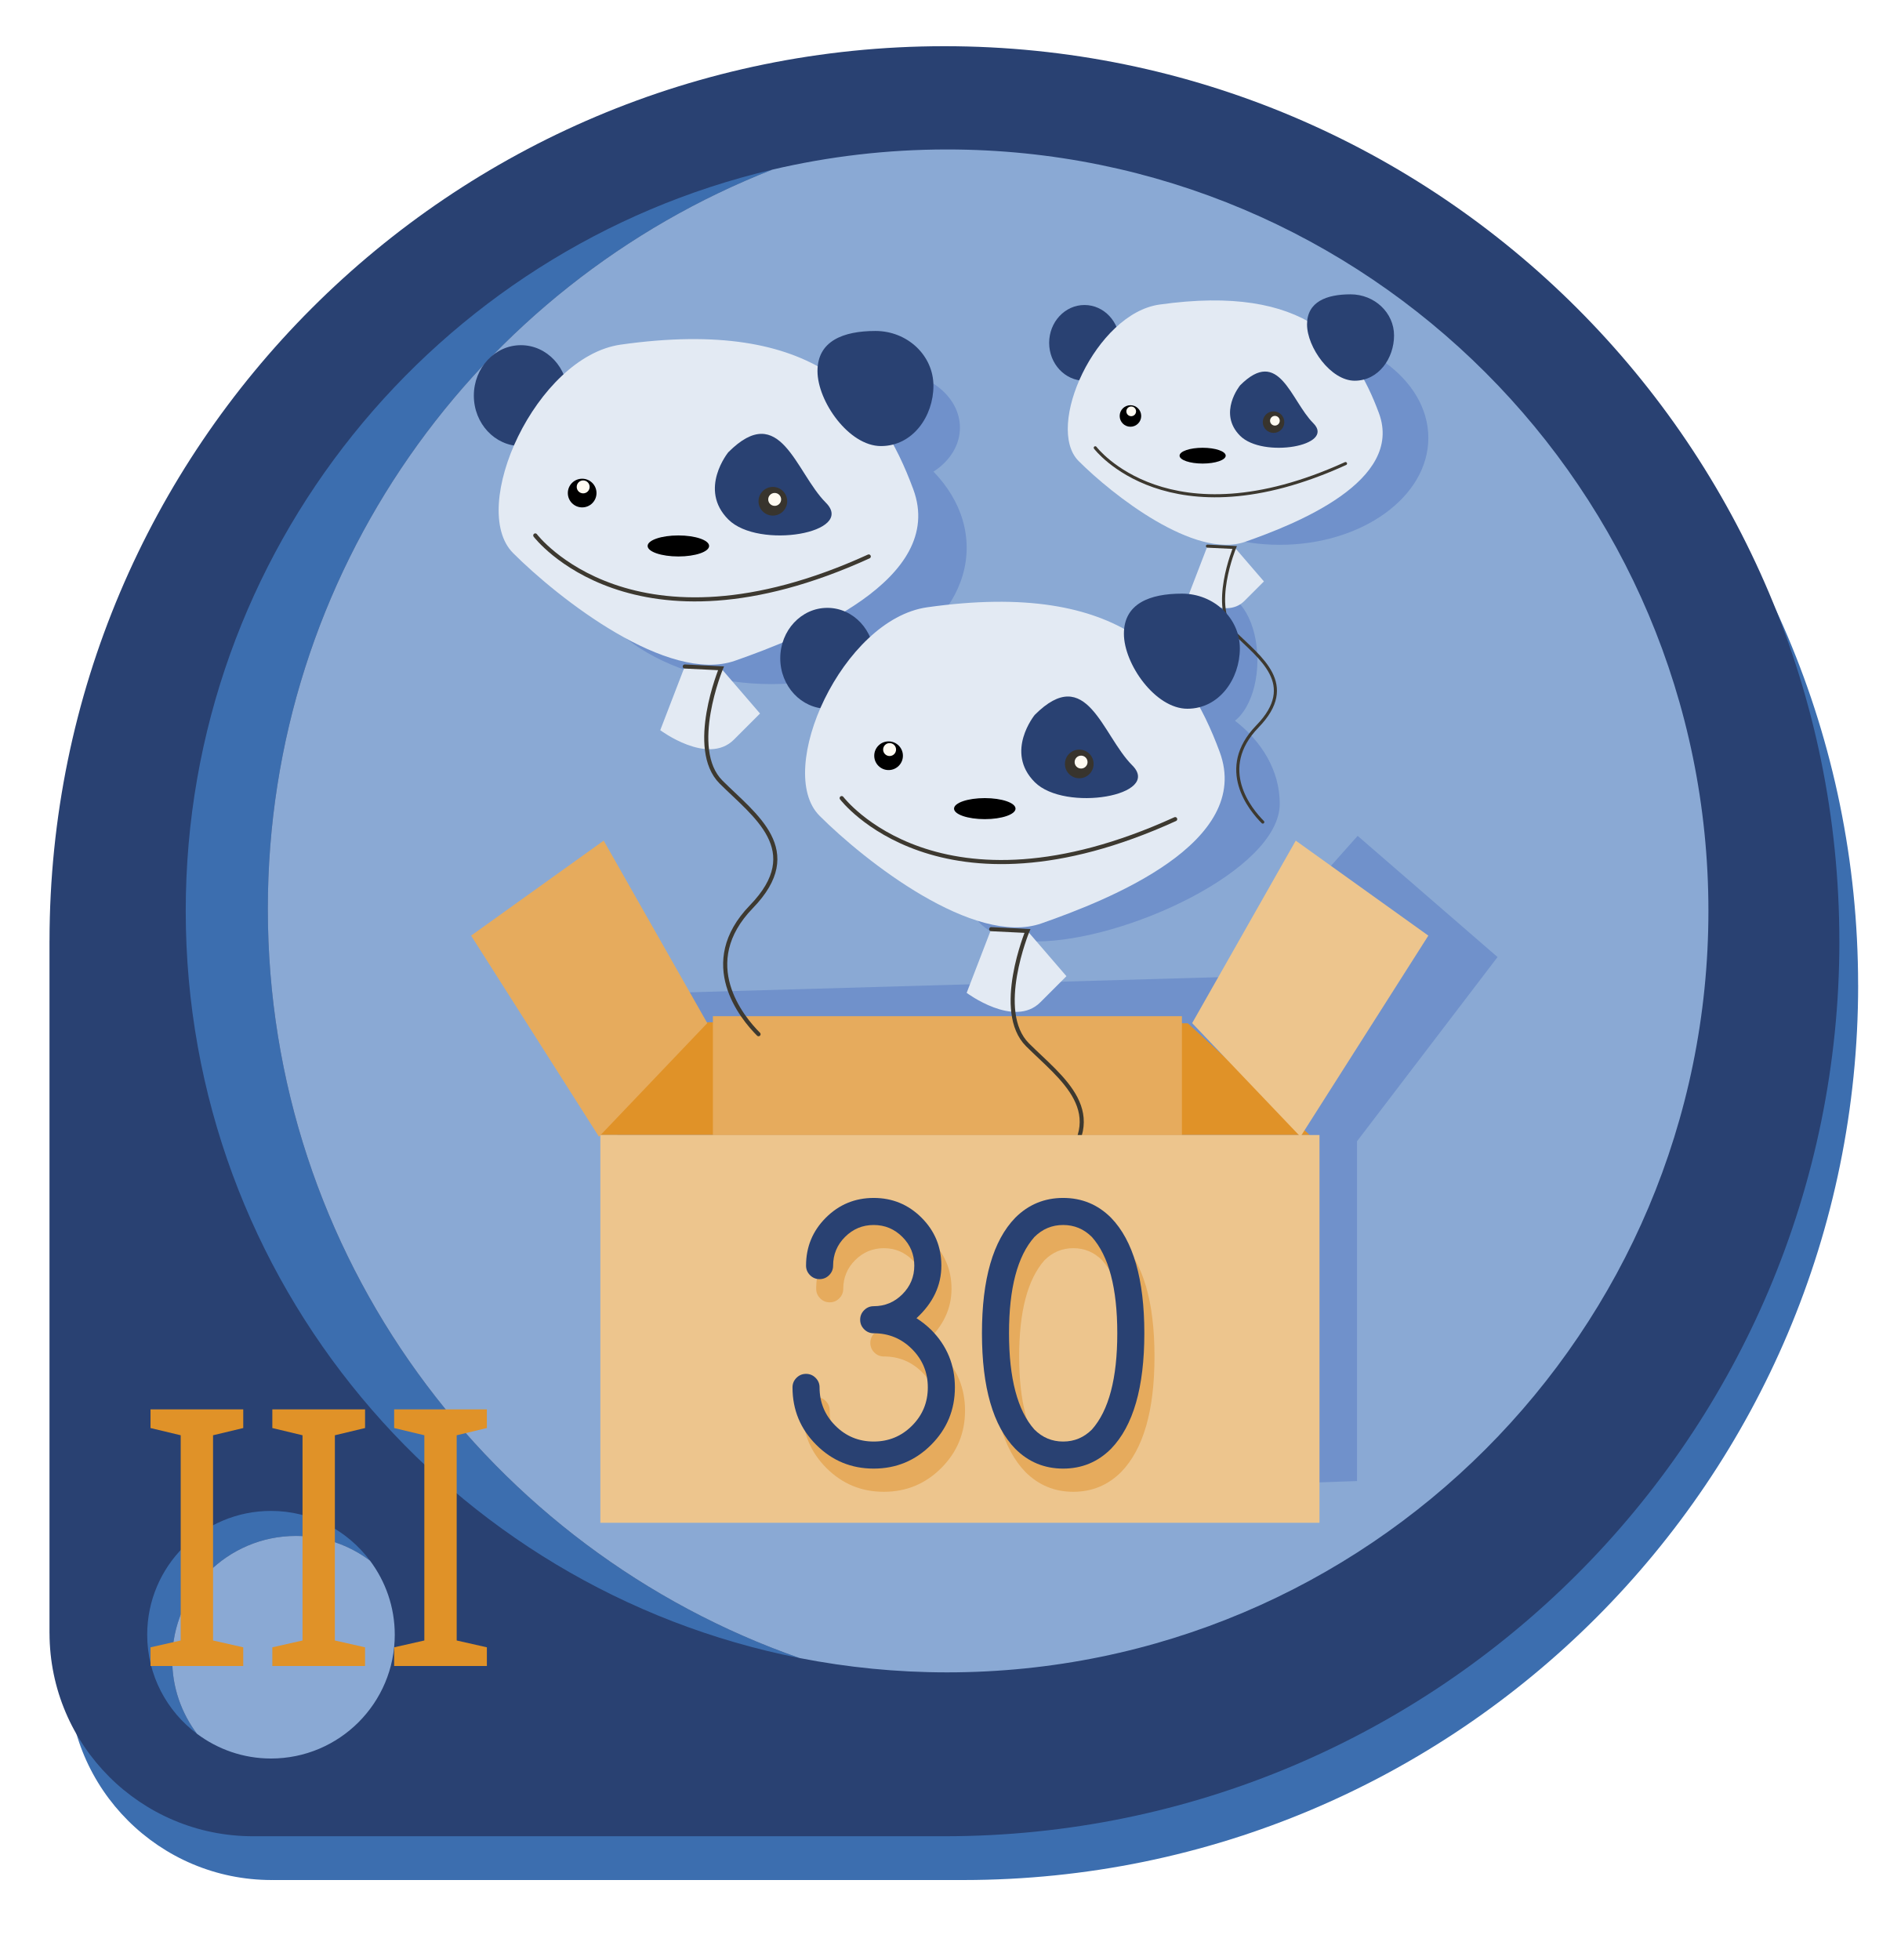
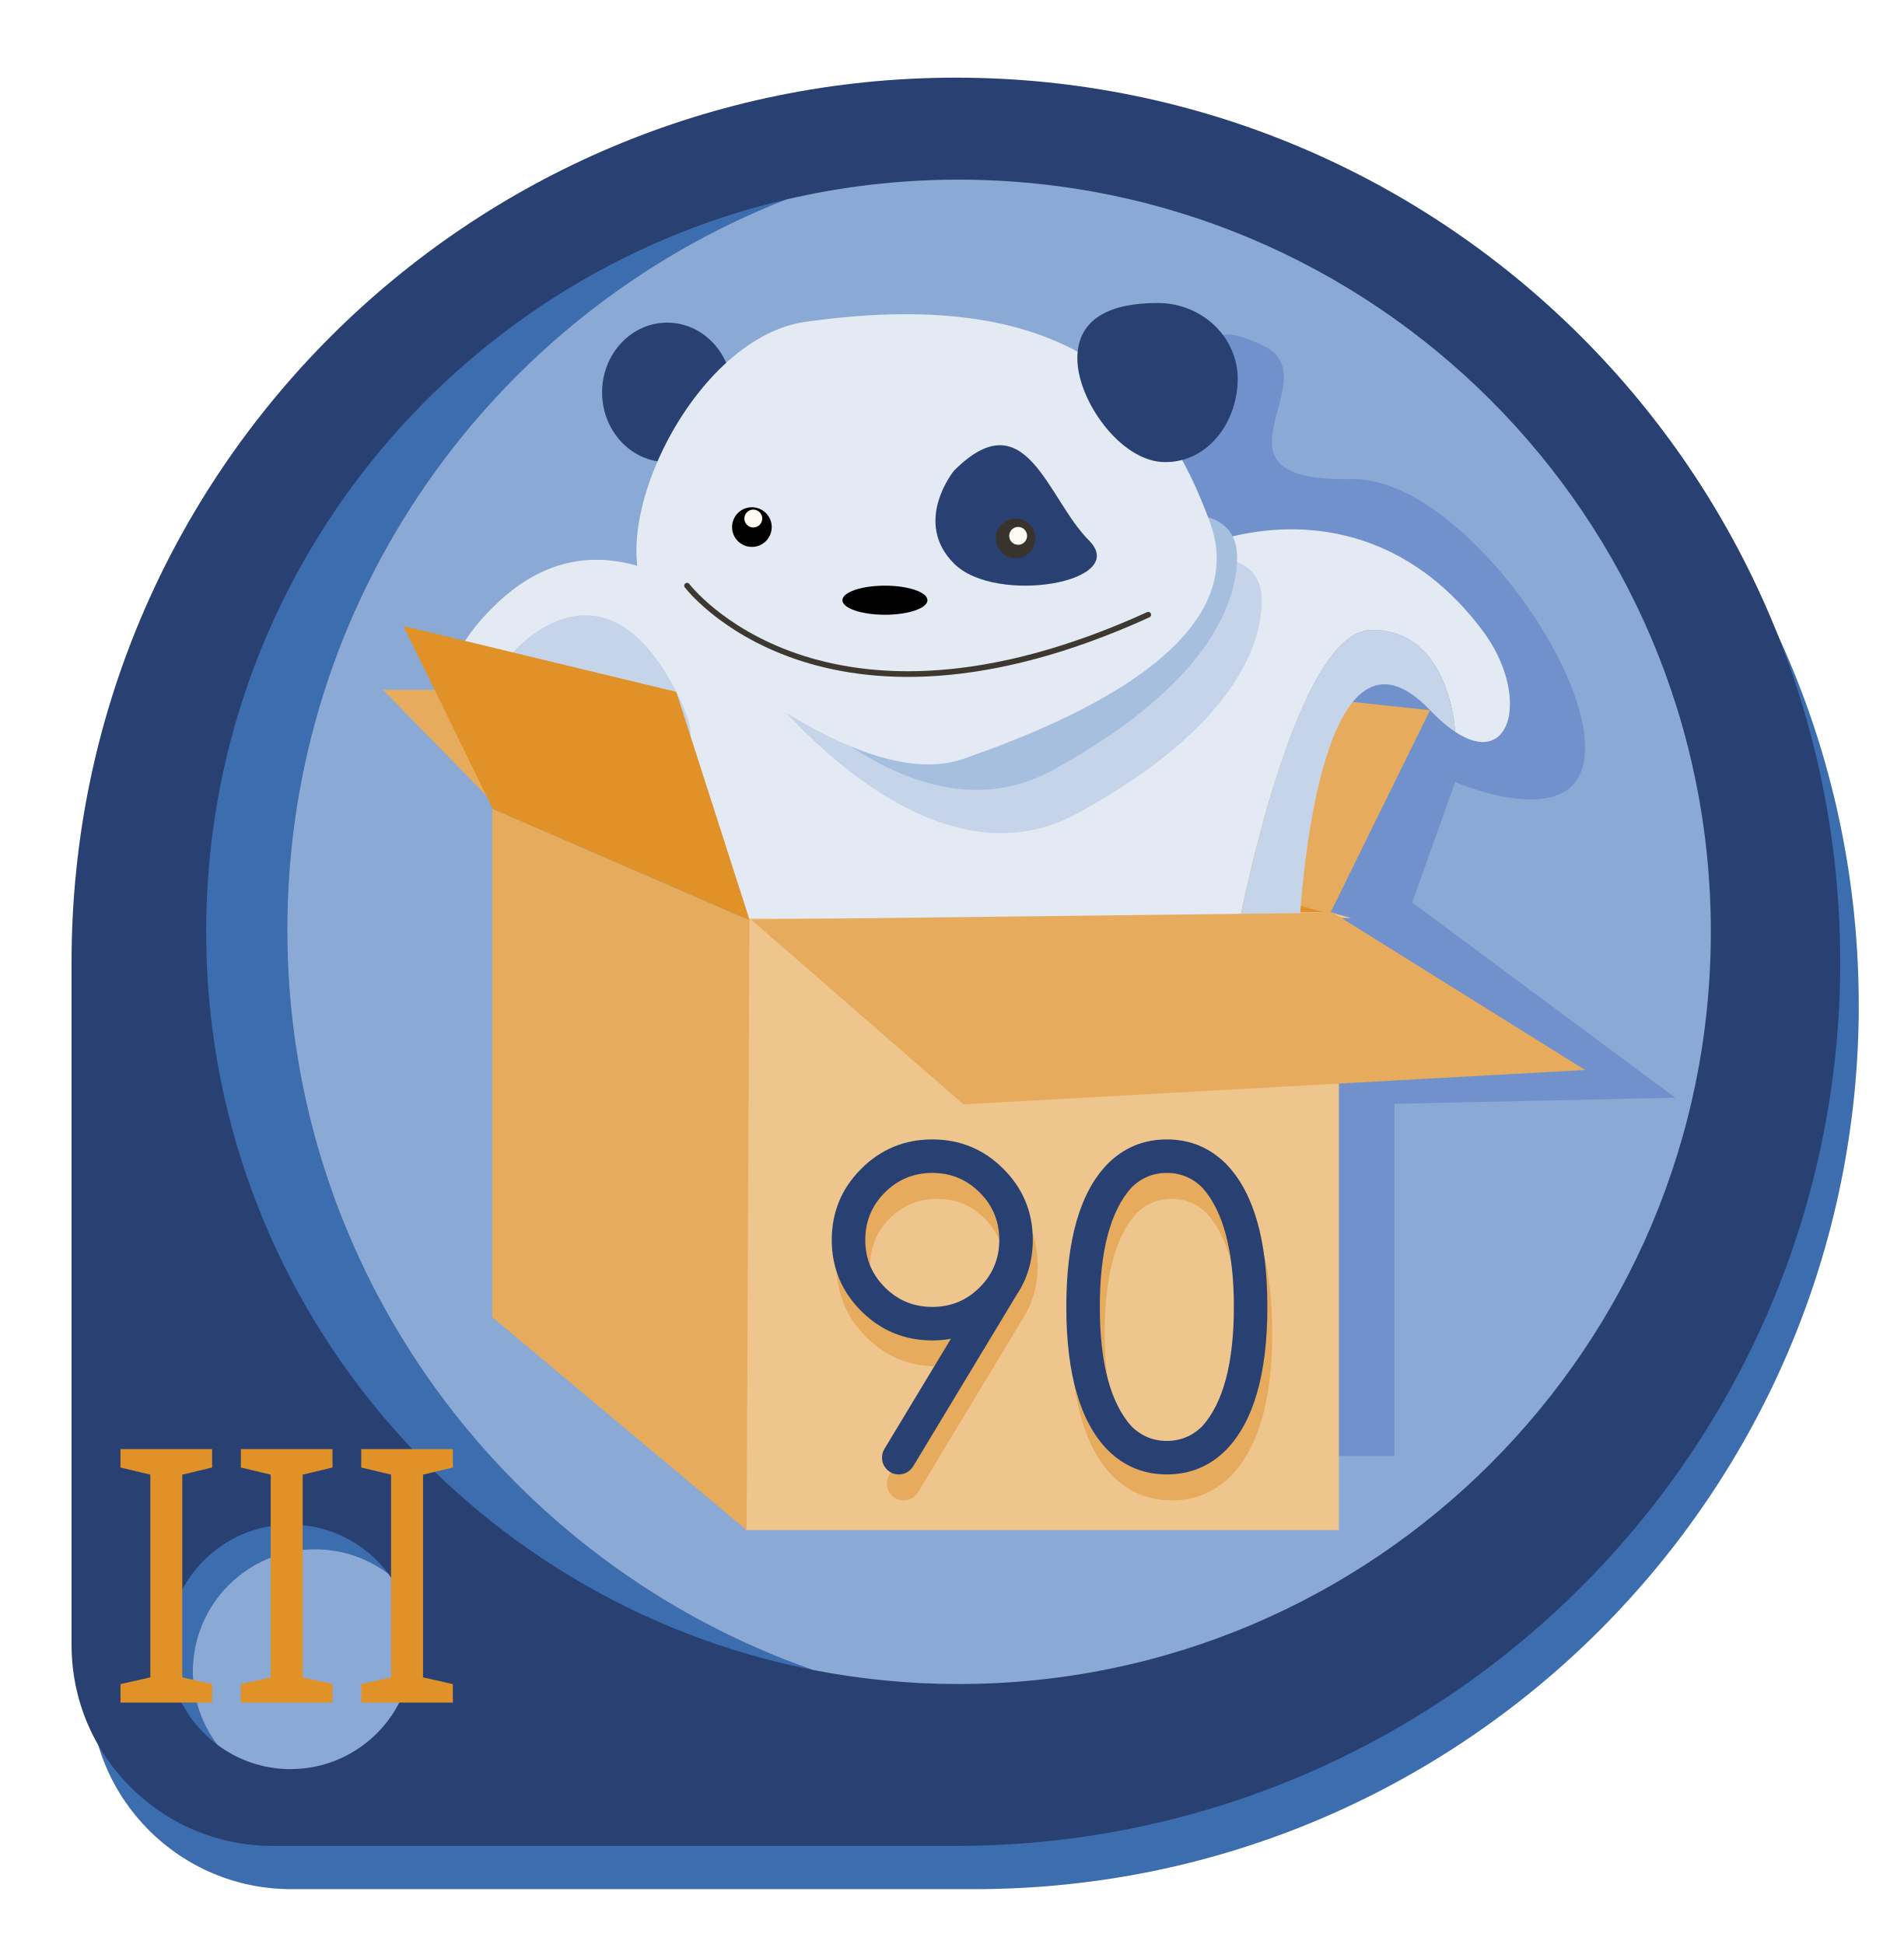
- <svg xmlns="http://www.w3.org/2000/svg" version="1.1" id="Layer_1" x="0px" y="0px" width="302.164px" height="313.394px" viewBox="0 0 302.164 313.394" enable-background="new 0 0 302.164 313.394" xml:space="preserve">
+ <svg xmlns="http://www.w3.org/2000/svg" version="1.1" id="Layer_1" x="0px" y="0px" width="308px" height="314.667px" viewBox="0 0 308 314.667" enable-background="new 0 0 308 314.667" xml:space="preserve">
+   <g>
+     <g id="g5241_161_">
+       <path id="path35_167_" fill="#3C6EAF" d="M300.798,162.686c0-79.041-64.068-143.116-143.113-143.116    c-78.999,0-143.05,64.022-143.104,143.018l-0.005-0.005v110.746l0.005,0.007c0.041,17.936,14.586,32.453,32.533,32.453    c0.051,0,0.102-0.005,0.156-0.005l0.009,0.005h110.466l0,0c79.018-0.033,143.059-64.088,143.059-143.103H300.798z" />
+     </g>
+     <g id="g5241_160_">
+       <path id="path35_166_" fill="#294172" d="M297.798,155.686c0-79.041-64.068-143.116-143.113-143.116    c-78.999,0-143.05,64.022-143.104,143.018l-0.005-0.005v110.746l0.005,0.007c0.041,17.936,14.586,32.453,32.533,32.453    c0.051,0,0.102-0.005,0.156-0.005l0.009,0.005h110.466l0,0c79.018-0.033,143.059-64.088,143.059-143.103H297.798z" />
+     </g>
+     <g>
+       <path fill="#3C6EAF" d="M50.996,250.769c4.444,0,8.532,1.482,11.837,3.956c-3.61-4.821-9.35-7.956-15.837-7.956    c-10.933,0-19.794,8.863-19.794,19.797c0,6.486,3.135,12.227,7.957,15.838c-2.475-3.305-3.957-7.394-3.957-11.838    C31.202,259.632,40.063,250.769,50.996,250.769z" />
+       <path fill="#8AA9D4" d="M66.79,266.566c0-4.446-1.483-8.536-3.957-11.841c-3.305-2.474-7.393-3.956-11.837-3.956    c-10.933,0-19.794,8.863-19.794,19.797c0,4.444,1.482,8.533,3.957,11.838c3.304,2.473,7.393,3.956,11.837,3.956    C57.928,286.36,66.79,277.497,66.79,266.566z" />
+     </g>
+     <g>
+       <path fill="#3C6EAF" d="M46.49,150.497c0-53.769,33.451-99.721,80.677-118.189C73.395,44.935,33.363,93.206,33.363,150.833    c0,59.174,42.215,108.482,98.172,119.463C82.018,253.013,46.49,205.908,46.49,150.497z" />
+       <path fill="#8AA9D4" d="M276.862,150.833c0-67.244-54.513-121.753-121.754-121.753c-9.615,0-18.969,1.119-27.941,3.227    C79.941,50.776,46.49,96.728,46.49,150.497c0,55.411,35.528,102.517,85.045,119.8c7.628,1.497,15.507,2.289,23.573,2.289    C222.349,272.585,276.862,218.074,276.862,150.833z" />
+     </g>
+     <text transform="matrix(1 0 0 1 17.2017 275.5854)" fill="#E09228" font-family="'BaskOldFace'" font-size="57.464">III</text>
+   </g>
+   <path fill="#7091CB" d="M128.667,235.667h97v-57l45.439-0.987l-42.572-31.599l6.952-19.511c0,0,21.028,9.214,21.028-5.572  s-21.564-43.782-37.796-43.452c-25.585,0.521-3.208-16.302-14.291-21.596s-6.301,2.362-17.106,5.971s-20.504,4.033-44.786,4.033  c-24.282,0-30.626-2.866-20.854,22.571S128.667,235.667,128.667,235.667z" />
  <g>
    <g>
-       <g id="g5241_167_">
-         <path id="path35_173_" fill="#3C6EAF" d="M297.137,157.504c0-79.041-64.068-143.116-143.113-143.116     c-78.999,0-143.05,64.022-143.104,143.018l-0.005-0.005v110.746l0.005,0.007c0.041,17.936,14.586,32.453,32.533,32.453     c0.051,0,0.102-0.005,0.156-0.005l0.009,0.005h110.466l0,0c79.018-0.033,143.059-64.088,143.059-143.103H297.137z" />
-       </g>
-       <g id="g5241_166_">
-         <path id="path35_172_" fill="#294172" d="M294.137,150.504c0-79.041-64.068-143.116-143.113-143.116     C72.024,7.388,7.974,71.41,7.919,150.405L7.914,150.4v110.746l0.005,0.007c0.041,17.936,14.586,32.453,32.533,32.453     c0.051,0,0.102-0.005,0.156-0.005l0.009,0.005h110.466l0,0c79.018-0.033,143.059-64.088,143.059-143.103H294.137z" />
-       </g>
-       <g>
-         <path fill="#3C6EAF" d="M47.334,245.587c4.444,0,8.532,1.482,11.837,3.956c-3.61-4.821-9.35-7.956-15.837-7.956     c-10.933,0-19.794,8.863-19.794,19.797c0,6.486,3.135,12.227,7.957,15.838c-2.475-3.305-3.957-7.394-3.957-11.838     C27.54,254.45,36.401,245.587,47.334,245.587z" />
-         <path fill="#8AA9D4" d="M63.128,261.384c0-4.446-1.483-8.536-3.957-11.841c-3.305-2.474-7.393-3.956-11.837-3.956     c-10.933,0-19.794,8.863-19.794,19.797c0,4.444,1.482,8.533,3.957,11.838c3.304,2.473,7.393,3.956,11.837,3.956     C54.267,281.178,63.128,272.314,63.128,261.384z" />
-       </g>
-       <g>
-         <path fill="#3C6EAF" d="M42.828,145.314c0-53.769,33.451-99.721,80.677-118.189C69.733,39.753,29.701,88.023,29.701,145.651     c0,59.174,42.215,108.482,98.172,119.463C78.356,247.831,42.828,200.726,42.828,145.314z" />
-         <path fill="#8AA9D4" d="M273.2,145.651c0-67.244-54.513-121.753-121.754-121.753c-9.615,0-18.969,1.119-27.941,3.227     C76.279,45.594,42.828,91.546,42.828,145.314c0,55.411,35.528,102.517,85.045,119.8c7.628,1.497,15.507,2.289,23.573,2.289     C218.688,267.403,273.2,212.892,273.2,145.651z" />
-       </g>
-       <text transform="matrix(1 0 0 1 21.7725 266.3828)" fill="#E09228" font-family="'BaskOldFace'" font-size="57.464">III</text>
-     </g>
-     <polygon fill-rule="evenodd" clip-rule="evenodd" fill="#7091CB" points="197.048,237.491 217.005,236.815 217.005,182.484    239.478,153.027 217.107,133.65 197.048,156.184 95.586,159.084 105.505,229.587  " />
-     <ellipse fill-rule="evenodd" clip-rule="evenodd" fill="#7091CB" cx="123.404" cy="87.579" rx="31.179" ry="21.806" />
-     <path fill-rule="evenodd" clip-rule="evenodd" fill="#7091CB" d="M204.65,128.514c0,10.565-24.781,22.013-38.905,22.013   c-14.123,0-12.24-11.447-12.24-22.013c0-10.564,11.449-19.129,25.572-19.129C193.201,109.385,204.65,117.949,204.65,128.514z" />
-     <ellipse fill-rule="evenodd" clip-rule="evenodd" fill="#7091CB" cx="204.653" cy="70.016" rx="23.758" ry="17.096" />
-     <ellipse fill-rule="evenodd" clip-rule="evenodd" fill="#7091CB" cx="142.116" cy="68.379" rx="11.389" ry="9.042" />
-     <ellipse fill-rule="evenodd" clip-rule="evenodd" fill="#7091CB" cx="195.039" cy="105.534" rx="6.041" ry="10.615" />
-     <g>
-       <polygon fill="#E09228" points="113.104,163.457 95.785,181.484 209.448,181.484 189.944,163.614   " />
-       <polygon fill="#E6AB5D" points="113.104,163.592 96.538,134.414 75.335,149.602 95.785,181.754   " />
-       <polygon fill="#EDC58D" points="190.643,163.592 207.208,134.414 228.411,149.602 207.961,181.754   " />
-       <rect x="114.005" y="162.484" fill="#E6AB5D" width="75" height="19" />
-     </g>
-     <ellipse fill="#294172" cx="173.424" cy="54.821" rx="5.649" ry="6.053" />
-     <path fill="#E3EAF3" d="M185.409,48.7c-10.162,1.435-18.368,19.57-12.921,25.018c5.448,5.447,18.563,15.737,26.633,12.913   c8.069-2.825,25.421-9.685,21.387-20.579C216.472,55.156,209.014,45.365,185.409,48.7z" />
-     <path fill="#294172" d="M222.928,53.639c0,3.633-2.456,7.235-6.298,7.235c-3.843,0-7.616-5.364-7.616-8.996   c0-3.632,3.116-4.816,6.957-4.816C219.813,47.063,222.928,50.007,222.928,53.639z" />
-     <path fill="#294172" d="M198.313,61.612c0,0-3.632,4.439,0,8.07c3.632,3.632,15.334,1.614,11.701-2.017   C206.384,64.033,204.568,55.357,198.313,61.612z" />
-     <ellipse cx="192.318" cy="72.859" rx="3.689" ry="1.262" />
-     <path fill="none" stroke="#3D3930" stroke-width="0.492" stroke-linecap="round" stroke-miterlimit="10" d="M175.146,71.597   c0,0,11.681,15.436,40.021,2.524" />
-     <circle cx="180.773" cy="66.512" r="1.721" />
-     <circle fill="#38342D" cx="203.657" cy="67.497" r="1.721" />
-     <circle fill="#FFFBF2" cx="180.896" cy="65.772" r="0.776" />
-     <circle fill="#FFFBF2" cx="203.875" cy="67.274" r="0.775" />
-     <path fill="#E3EAF3" d="M193.088,87.324l-2.943,7.642c0,0,5.703,4.269,8.839,1.134c3.134-3.134,3.134-3.134,3.134-3.134   l-4.678-5.428L193.088,87.324z" />
-     <path fill="none" stroke="#3D3930" stroke-width="0.492" stroke-linecap="round" stroke-miterlimit="10" d="M193.088,87.324   l4.352,0.214c0,0-3.993,9.66,0,13.653c3.994,3.994,10.218,8.178,3.64,14.958s-1.093,13.347,0.857,15.297" />
-     <ellipse fill="#294172" cx="83.302" cy="63.258" rx="7.528" ry="8.065" />
-     <path fill="#E3EAF3" d="M99.273,55.102c-13.542,1.913-24.476,26.078-17.217,33.336c7.259,7.259,24.734,20.971,35.488,17.207   c10.753-3.764,33.874-12.905,28.499-27.422C140.665,63.704,130.728,50.658,99.273,55.102z" />
-     <path fill="#294172" d="M149.269,61.683c0,4.84-3.272,9.641-8.393,9.641s-10.148-7.147-10.148-11.987s4.151-6.417,9.271-6.417   C145.118,52.919,149.269,56.843,149.269,61.683z" />
-     <path fill="#294172" d="M116.47,72.307c0,0-4.841,5.915,0,10.754c4.839,4.839,20.432,2.151,15.592-2.688   C127.224,75.534,124.804,63.973,116.47,72.307z" />
-     <ellipse cx="108.48" cy="87.295" rx="4.916" ry="1.681" />
-     <path fill="none" stroke="#3D3930" stroke-width="0.656" stroke-linecap="round" stroke-miterlimit="10" d="M85.598,85.613   c0,0,15.565,20.569,53.329,3.363" />
-     <circle cx="93.096" cy="78.837" r="2.293" />
-     <circle fill="#38342D" cx="123.59" cy="80.149" r="2.292" />
-     <circle fill="#FFFBF2" cx="93.259" cy="77.851" r="1.034" />
-     <circle fill="#FFFBF2" cx="123.881" cy="79.853" r="1.032" />
-     <path fill="#E3EAF3" d="M109.505,106.569l-3.922,10.184c0,0,7.601,5.689,11.778,1.512c4.177-4.177,4.177-4.177,4.177-4.177   l-6.233-7.233L109.505,106.569z" />
-     <path fill="none" stroke="#3D3930" stroke-width="0.656" stroke-linecap="round" stroke-miterlimit="10" d="M109.505,106.569   l5.8,0.285c0,0-5.321,12.873,0,18.194c5.322,5.322,13.615,10.896,4.85,19.932s-1.456,17.785,1.144,20.384" />
-     <ellipse fill="#294172" cx="132.302" cy="105.258" rx="7.528" ry="8.065" />
-     <path fill="#E3EAF3" d="M148.273,97.102c-13.542,1.913-24.476,26.078-17.217,33.336c7.259,7.26,24.734,20.971,35.488,17.207   c10.753-3.764,33.874-12.904,28.499-27.422C189.665,105.704,179.728,92.658,148.273,97.102z" />
-     <path fill="#294172" d="M198.269,103.683c0,4.84-3.272,9.641-8.393,9.641s-10.148-7.147-10.148-11.987s4.151-6.417,9.271-6.417   C194.118,94.919,198.269,98.843,198.269,103.683z" />
-     <path fill="#294172" d="M165.47,114.307c0,0-4.841,5.915,0,10.754c4.839,4.839,20.432,2.151,15.592-2.688   C176.224,117.534,173.804,105.973,165.47,114.307z" />
-     <ellipse cx="157.48" cy="129.295" rx="4.916" ry="1.682" />
-     <path fill="none" stroke="#3D3930" stroke-width="0.656" stroke-linecap="round" stroke-miterlimit="10" d="M134.598,127.613   c0,0,15.565,20.568,53.329,3.363" />
-     <circle cx="142.096" cy="120.837" r="2.293" />
-     <circle fill="#38342D" cx="172.59" cy="122.149" r="2.292" />
-     <circle fill="#FFFBF2" cx="142.259" cy="119.851" r="1.034" />
-     <circle fill="#FFFBF2" cx="172.881" cy="121.853" r="1.032" />
-     <path fill="#E3EAF3" d="M158.505,148.569l-3.922,10.184c0,0,7.601,5.688,11.778,1.512c4.177-4.177,4.177-4.177,4.177-4.177   l-6.233-7.233L158.505,148.569z" />
-     <path fill="none" stroke="#3D3930" stroke-width="0.656" stroke-linecap="round" stroke-miterlimit="10" d="M158.505,148.569   l5.8,0.285c0,0-5.321,12.873,0,18.194c5.322,5.322,13.615,10.896,4.85,19.932s-1.456,17.785,1.144,20.384" />
-     <rect x="96.005" y="181.484" fill="#EDC58D" width="115" height="62" />
-     <g>
-       <path fill="#E6AB5D" d="M141.34,216.891c-0.596,0-1.104-0.213-1.528-0.637c-0.424-0.423-0.636-0.934-0.636-1.527    c0-0.596,0.212-1.105,0.636-1.528c0.424-0.424,0.933-0.636,1.528-0.636c1.786,0,3.313-0.636,4.585-1.908    c1.271-1.271,1.906-2.799,1.906-4.584s-0.635-3.314-1.906-4.584c-1.271-1.271-2.799-1.908-4.585-1.908    c-1.785,0-3.314,0.637-4.586,1.908c-1.27,1.27-1.906,2.799-1.906,4.584c0,0.596-0.212,1.105-0.636,1.528    c-0.423,0.424-0.932,0.636-1.527,0.636s-1.105-0.212-1.528-0.636c-0.425-0.423-0.636-0.933-0.636-1.528    c0-2.993,1.055-5.545,3.165-7.655c2.109-2.11,4.66-3.164,7.654-3.164c2.993,0,5.546,1.054,7.655,3.164s3.164,4.662,3.164,7.655    c0,3.174-1.324,5.979-3.977,8.412c0.831,0.523,1.615,1.146,2.354,1.867c2.524,2.542,3.786,5.607,3.786,9.196    s-1.267,6.649-3.8,9.184c-2.534,2.534-5.596,3.8-9.184,3.8s-6.65-1.266-9.183-3.8c-2.534-2.534-3.801-5.595-3.801-9.184    c0-0.595,0.211-1.104,0.635-1.528s0.934-0.636,1.529-0.636c0.595,0,1.104,0.212,1.527,0.636s0.637,0.934,0.637,1.528    c0,2.399,0.843,4.44,2.529,6.127c1.685,1.687,3.727,2.528,6.126,2.528c2.398,0,4.44-0.842,6.126-2.528    c1.687-1.687,2.529-3.728,2.529-6.127c0-2.397-0.843-4.44-2.529-6.126C145.78,217.733,143.738,216.891,141.34,216.891z" />
-       <path fill="#E6AB5D" d="M158.651,216.891c0-8.656,1.777-14.814,5.328-18.476c2.111-2.11,4.662-3.164,7.656-3.164    c2.993,0,5.544,1.054,7.655,3.164c3.553,3.661,5.329,9.819,5.329,18.476c0,8.655-1.776,14.814-5.329,18.475    c-2.111,2.109-4.662,3.164-7.655,3.164c-2.994,0-5.545-1.055-7.656-3.164C160.429,231.705,158.651,225.546,158.651,216.891z     M171.636,199.578c-1.785,0-3.318,0.641-4.6,1.92c-2.704,3.049-4.057,8.18-4.057,15.393s1.353,12.343,4.057,15.391    c1.281,1.281,2.814,1.92,4.6,1.92c1.784,0,3.318-0.639,4.599-1.92c2.704-3.048,4.058-8.178,4.058-15.391    s-1.354-12.344-4.058-15.393C174.954,200.219,173.42,199.578,171.636,199.578z" />
+       <polygon fill="#E6AB5D" points="153.37,131.667 141.1,111.667 61.977,111.667 81.527,131.667   " />
+       <rect x="120.667" y="148.667" fill="#EDC58D" width="96" height="99" />
+       <polygon fill="#E6AB5D" points="121.274,148.965 79.667,130.906 79.667,213.212 120.821,247.673   " />
+       <polygon fill="#EDC58D" points="79.763,130.667 153.131,130.667 218.718,148.596 121.323,148.752   " />
+       <polygon fill="#E6AB5D" points="153.245,132.141 163.567,107.75 231.424,114.955 215.145,148.059   " />
+       <polygon fill="#E09228" points="152.667,130.951 152.667,147.667 214.272,147.667   " />
+       <rect x="120.667" y="147.667" fill="#F2DCBC" width="32" height="1" />
    </g>
    <g>
-       <path fill="#294172" d="M139.717,213.182c-0.595,0-1.104-0.211-1.527-0.636c-0.425-0.423-0.637-0.933-0.637-1.528    c0-0.595,0.212-1.104,0.637-1.527c0.423-0.424,0.933-0.637,1.527-0.637c1.786,0,3.313-0.635,4.585-1.906    c1.272-1.271,1.906-2.801,1.906-4.585c0-1.786-0.634-3.313-1.906-4.585c-1.271-1.271-2.799-1.907-4.585-1.907    c-1.784,0-3.313,0.636-4.585,1.907c-1.271,1.271-1.906,2.799-1.906,4.585c0,0.595-0.212,1.104-0.636,1.528    s-0.934,0.635-1.528,0.635c-0.596,0-1.105-0.211-1.529-0.635c-0.423-0.424-0.635-0.934-0.635-1.528    c0-2.993,1.055-5.545,3.164-7.655c2.11-2.109,4.662-3.164,7.655-3.164c2.994,0,5.545,1.055,7.655,3.164    c2.11,2.11,3.165,4.662,3.165,7.655c0,3.174-1.325,5.978-3.977,8.412c0.829,0.523,1.614,1.146,2.354,1.866    c2.523,2.543,3.787,5.609,3.787,9.197s-1.269,6.65-3.801,9.184c-2.533,2.533-5.595,3.8-9.184,3.8c-3.588,0-6.649-1.267-9.183-3.8    c-2.535-2.533-3.801-5.596-3.801-9.184c0-0.596,0.211-1.104,0.636-1.529c0.423-0.423,0.933-0.635,1.528-0.635    c0.595,0,1.104,0.212,1.528,0.635c0.423,0.425,0.636,0.934,0.636,1.529c0,2.398,0.842,4.44,2.528,6.127    c1.687,1.686,3.729,2.529,6.127,2.529c2.398,0,4.44-0.844,6.128-2.529c1.685-1.687,2.528-3.729,2.528-6.127    s-0.844-4.44-2.528-6.127C144.157,214.025,142.115,213.182,139.717,213.182z" />
-       <path fill="#294172" d="M157.028,213.182c0-8.656,1.776-14.813,5.329-18.475c2.11-2.109,4.663-3.164,7.655-3.164    c2.993,0,5.545,1.055,7.654,3.164c3.553,3.661,5.329,9.818,5.329,18.475s-1.776,14.814-5.329,18.475    c-2.109,2.111-4.661,3.165-7.654,3.165c-2.992,0-5.545-1.054-7.655-3.165C158.805,227.996,157.028,221.838,157.028,213.182z     M170.013,195.87c-1.785,0-3.318,0.641-4.599,1.921c-2.705,3.048-4.058,8.178-4.058,15.391s1.353,12.344,4.058,15.392    c1.28,1.28,2.813,1.921,4.599,1.921s3.318-0.641,4.599-1.921c2.705-3.048,4.057-8.179,4.057-15.392s-1.352-12.343-4.057-15.391    C173.331,196.511,171.798,195.87,170.013,195.87z" />
+       <path fill="#E3EAF3" d="M210.363,148.738c0,0,0.011-0.209,0.035-0.596c-0.629,0.213-1.246,0.414-1.839,0.594L210.363,148.738z" />
+       <path fill="#E3EAF3" d="M240.018,102.204c-21.3-28.722-56.386-14.634-65.672,1.895c-9.123,16.238-28.203,23.533-37.68,14.056    c-9.477-9.476-34.482-42.278-56.903-19.856s20.707,21.93,20.707,21.93l20.196,28.438l79.999,0.063    c1.813-8.94,10.143-46.775,21.352-46.775c12.664,0,13.463,16.378,13.469,16.499C244.737,124.582,247.581,112.402,240.018,102.204z    " />
+       <path fill="#E3EAF3" d="M200.295,150.614c0,0,3.487-0.427,8.264-1.877l-7.894-0.006    C200.422,149.928,200.295,150.614,200.295,150.614z" />
+       <path fill="#C5D4E9" d="M222.017,101.955c-11.209,0-19.539,37.834-21.352,46.775l7.894,0.006c0.593-0.18,1.21-0.381,1.839-0.594    c0.369-5.771,3.844-51.182,21.026-33.188c1.464,1.534,2.818,2.676,4.062,3.499C235.48,118.333,234.681,101.955,222.017,101.955z" />
    </g>
+     <path fill="#C5D4E9" d="M121.907,109.111c0,0,26.877,36.549,52.439,22.556s29.855-27.472,29.855-34.514s-7.309-6.793-7.309-6.793   L121.907,109.111z" />
+     <path fill="#A7BFDF" d="M117.907,102.111c0,0,26.877,36.549,52.439,22.556s29.855-27.472,29.855-34.514s-7.309-6.793-7.309-6.793   L117.907,102.111z" />
+     <g>
+       <ellipse fill="#294172" cx="107.972" cy="63.512" rx="10.536" ry="11.288" />
+       <path fill="#E3EAF3" d="M130.325,52.096c-18.953,2.677-34.256,36.497-24.097,46.657c10.159,10.159,34.617,29.349,49.668,24.082    c15.05-5.268,47.409-18.062,39.886-38.379C188.254,64.136,174.346,45.877,130.325,52.096z" />
+       <path fill="#294172" d="M200.295,61.308c0,6.774-4.58,13.493-11.746,13.493s-14.203-10.003-14.203-16.776    s5.811-8.981,12.975-8.981C194.486,49.042,200.295,54.534,200.295,61.308z" />
+       <path fill="#294172" d="M154.391,76.177c0,0-6.774,8.278,0,15.05c6.772,6.773,28.596,3.011,21.822-3.762    C169.442,80.692,166.055,64.513,154.391,76.177z" />
+       <ellipse cx="143.209" cy="97.153" rx="6.879" ry="2.354" />
+       <path fill="none" stroke="#3D3930" stroke-width="0.918" stroke-linecap="round" stroke-miterlimit="10" d="M111.184,94.799    c0,0,21.784,28.787,74.638,4.707" />
+       <circle cx="121.679" cy="85.316" r="3.209" />
+       <circle fill="#38342D" cx="164.357" cy="87.152" r="3.209" />
+       <circle fill="#FFFBF2" cx="121.907" cy="83.935" r="1.447" />
+       <circle fill="#FFFBF2" cx="164.764" cy="86.738" r="1.445" />
+     </g>
+     <polygon fill="#E6AB5D" points="121.544,148.847 155.911,178.751 256.514,173.193 215.718,147.738  " />
+     <path fill="#C5D4E9" d="M83.011,105.608c0,0,14.461-17.111,26.435,6.38S83.011,105.608,83.011,105.608z" />
+     <polygon fill="#E09228" points="79.763,130.951 65.274,101.328 109.446,111.989 121.323,148.965  " />
+   </g>
+   <g>
+     <path fill="#E6AB5D" d="M154.675,220.894c-0.972,0.181-1.977,0.271-3.017,0.271c-4.496,0-8.331-1.587-11.503-4.762   c-3.176-3.174-4.763-7.009-4.763-11.506c0-4.495,1.586-8.33,4.763-11.506c3.173-3.174,7.007-4.761,11.503-4.761   s8.333,1.587,11.506,4.761c3.174,3.176,4.762,7.011,4.762,11.506c0,3.322-0.871,6.282-2.61,8.88l-16.639,27.586   c-0.135,0.249-0.305,0.475-0.51,0.679c-0.542,0.541-1.186,0.813-1.931,0.813s-1.383-0.264-1.915-0.797   c-0.531-0.53-0.797-1.168-0.797-1.914c0-0.52,0.125-0.983,0.374-1.39L154.675,220.894z M140.814,204.897   c0,3.006,1.057,5.564,3.169,7.676c2.111,2.112,4.67,3.17,7.675,3.17c3.006,0,5.564-1.058,7.676-3.17   c2.111-2.111,3.17-4.67,3.17-7.676c0-3.004-1.059-5.563-3.17-7.676c-2.112-2.111-4.67-3.169-7.676-3.169   c-3.005,0-5.564,1.058-7.675,3.169C141.871,199.333,140.814,201.893,140.814,204.897z" />
+     <path fill="#E6AB5D" d="M173.348,215.743c0-10.846,2.226-18.561,6.676-23.147c2.645-2.644,5.842-3.965,9.592-3.965   s6.947,1.321,9.592,3.965c4.45,4.587,6.676,12.302,6.676,23.147c0,10.844-2.226,18.561-6.676,23.146   c-2.645,2.644-5.842,3.965-9.592,3.965s-6.947-1.321-9.592-3.965C175.574,234.303,173.348,226.586,173.348,215.743z    M189.616,194.052c-2.235,0-4.158,0.803-5.76,2.405c-3.391,3.82-5.086,10.248-5.086,19.285s1.695,15.465,5.086,19.283   c1.602,1.604,3.524,2.406,5.76,2.406c2.236,0,4.156-0.803,5.76-2.406c3.392-3.818,5.086-10.246,5.086-19.283   s-1.694-15.465-5.086-19.285C193.772,194.855,191.852,194.052,189.616,194.052z" />
+   </g>
+   <g>
+     <path fill="#294172" d="M153.886,216.698c-0.971,0.181-1.977,0.271-3.016,0.271c-4.496,0-8.331-1.588-11.504-4.763   c-3.176-3.173-4.763-7.009-4.763-11.505s1.586-8.331,4.763-11.506c3.173-3.175,7.008-4.762,11.504-4.762s8.332,1.587,11.505,4.762   c3.175,3.175,4.762,7.01,4.762,11.506c0,3.321-0.87,6.281-2.609,8.879l-16.639,27.586c-0.135,0.249-0.305,0.475-0.509,0.678   c-0.542,0.543-1.186,0.814-1.932,0.814s-1.383-0.265-1.915-0.797c-0.531-0.53-0.796-1.17-0.796-1.915   c0-0.519,0.125-0.982,0.373-1.39L153.886,216.698z M140.026,200.702c0,3.005,1.056,5.564,3.169,7.676   c2.111,2.112,4.669,3.168,7.675,3.168c3.006,0,5.564-1.056,7.675-3.168c2.112-2.111,3.17-4.671,3.17-7.676s-1.058-5.564-3.17-7.676   c-2.111-2.112-4.669-3.17-7.675-3.17c-3.005,0-5.564,1.058-7.675,3.17C141.082,195.137,140.026,197.697,140.026,200.702z" />
+     <path fill="#294172" d="M172.56,211.545c0-10.844,2.226-18.56,6.676-23.146c2.644-2.644,5.841-3.965,9.592-3.965   s6.947,1.321,9.591,3.965c4.451,4.587,6.677,12.303,6.677,23.146c0,10.846-2.226,18.561-6.677,23.147   c-2.644,2.644-5.84,3.966-9.591,3.966s-6.948-1.322-9.592-3.966C174.786,230.106,172.56,222.391,172.56,211.545z M188.828,189.856   c-2.235,0-4.158,0.803-5.761,2.406c-3.39,3.82-5.085,10.246-5.085,19.283c0,9.039,1.695,15.466,5.085,19.284   c1.603,1.604,3.525,2.406,5.761,2.406s4.157-0.802,5.761-2.406c3.391-3.818,5.085-10.245,5.085-19.284   c0-9.037-1.694-15.463-5.085-19.283C192.985,190.659,191.063,189.856,188.828,189.856z" />
  </g>
</svg>
